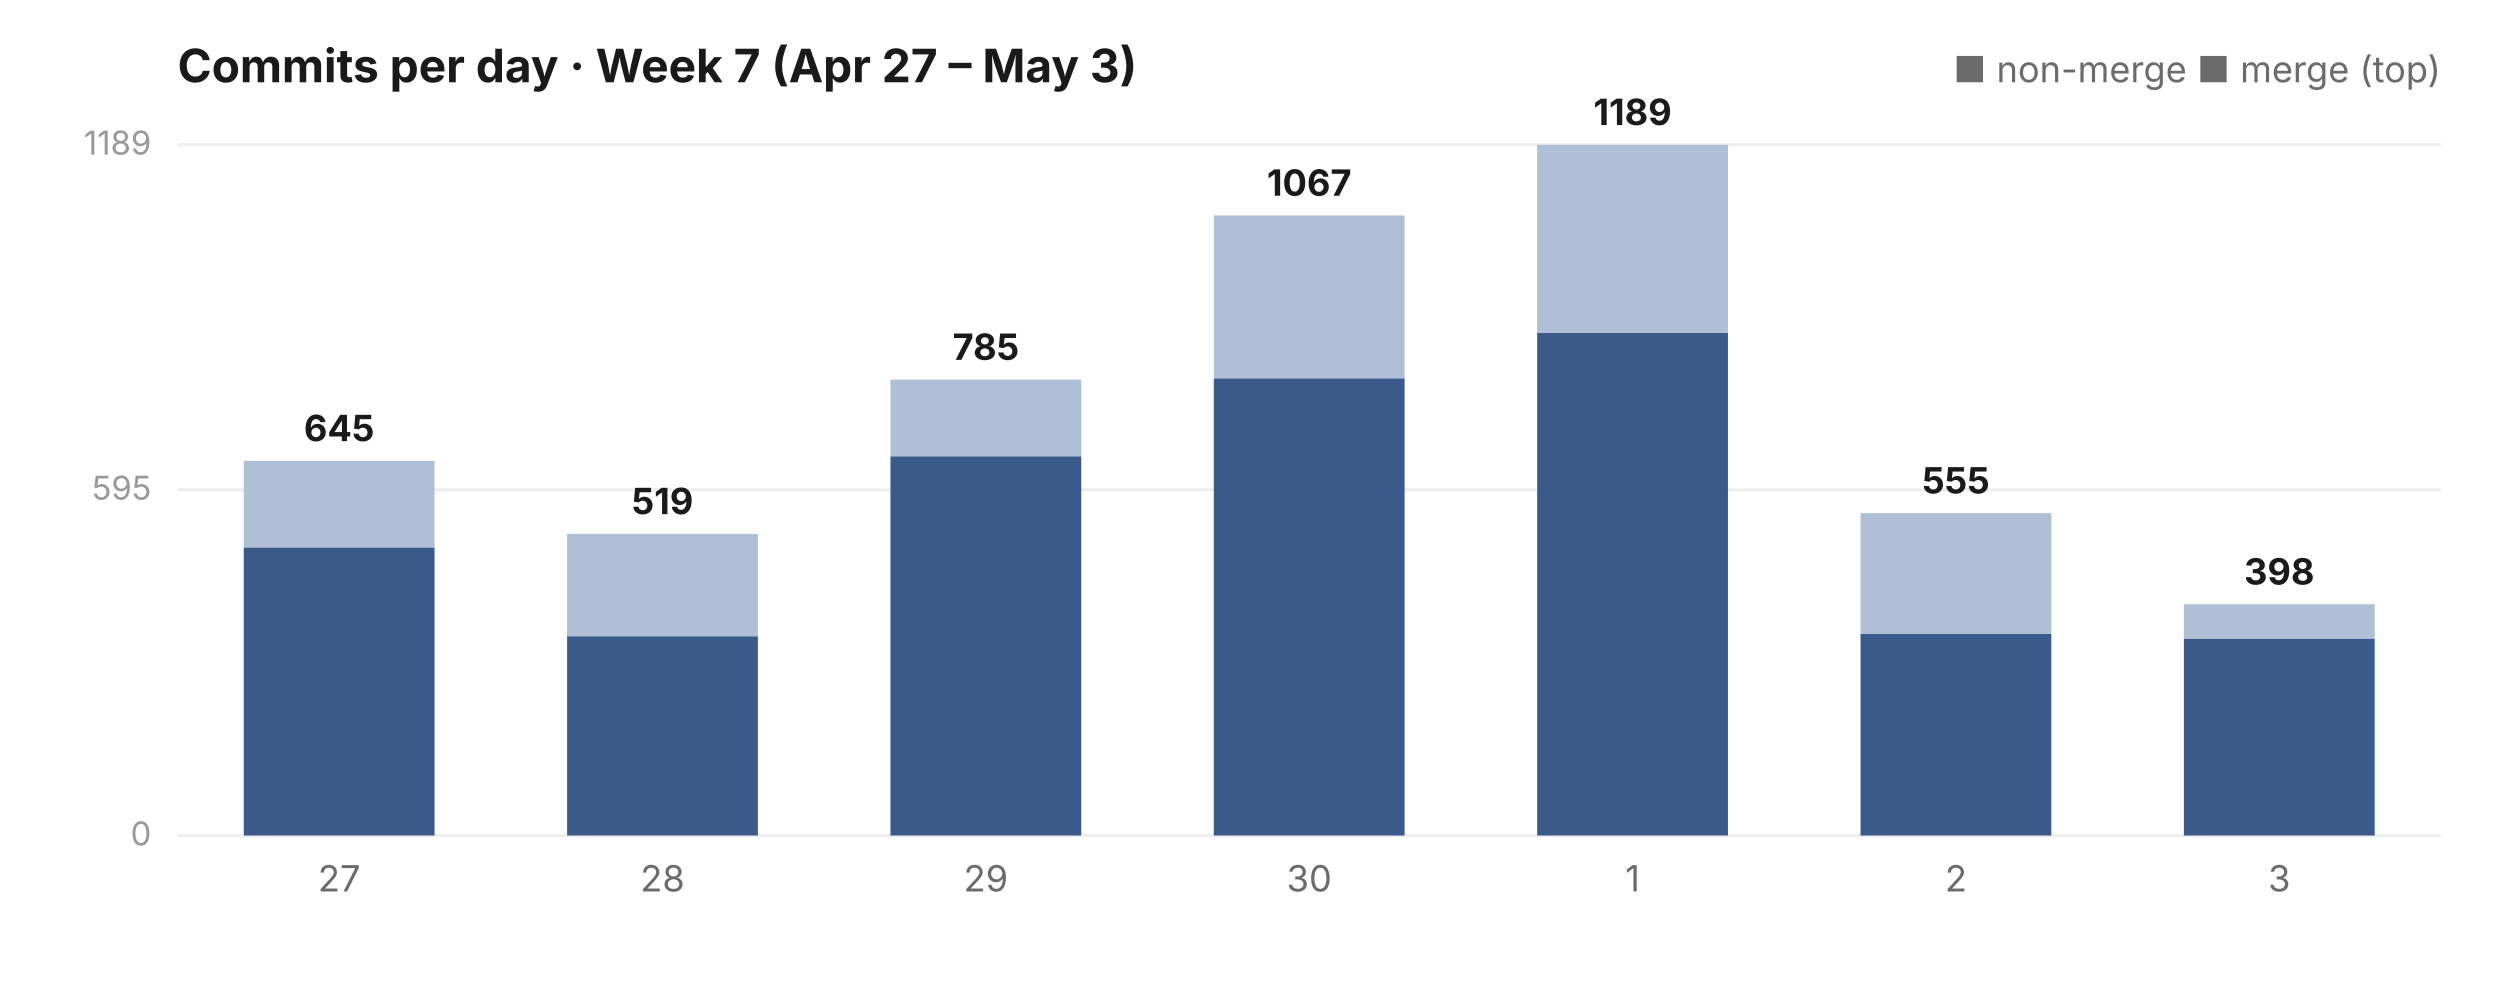
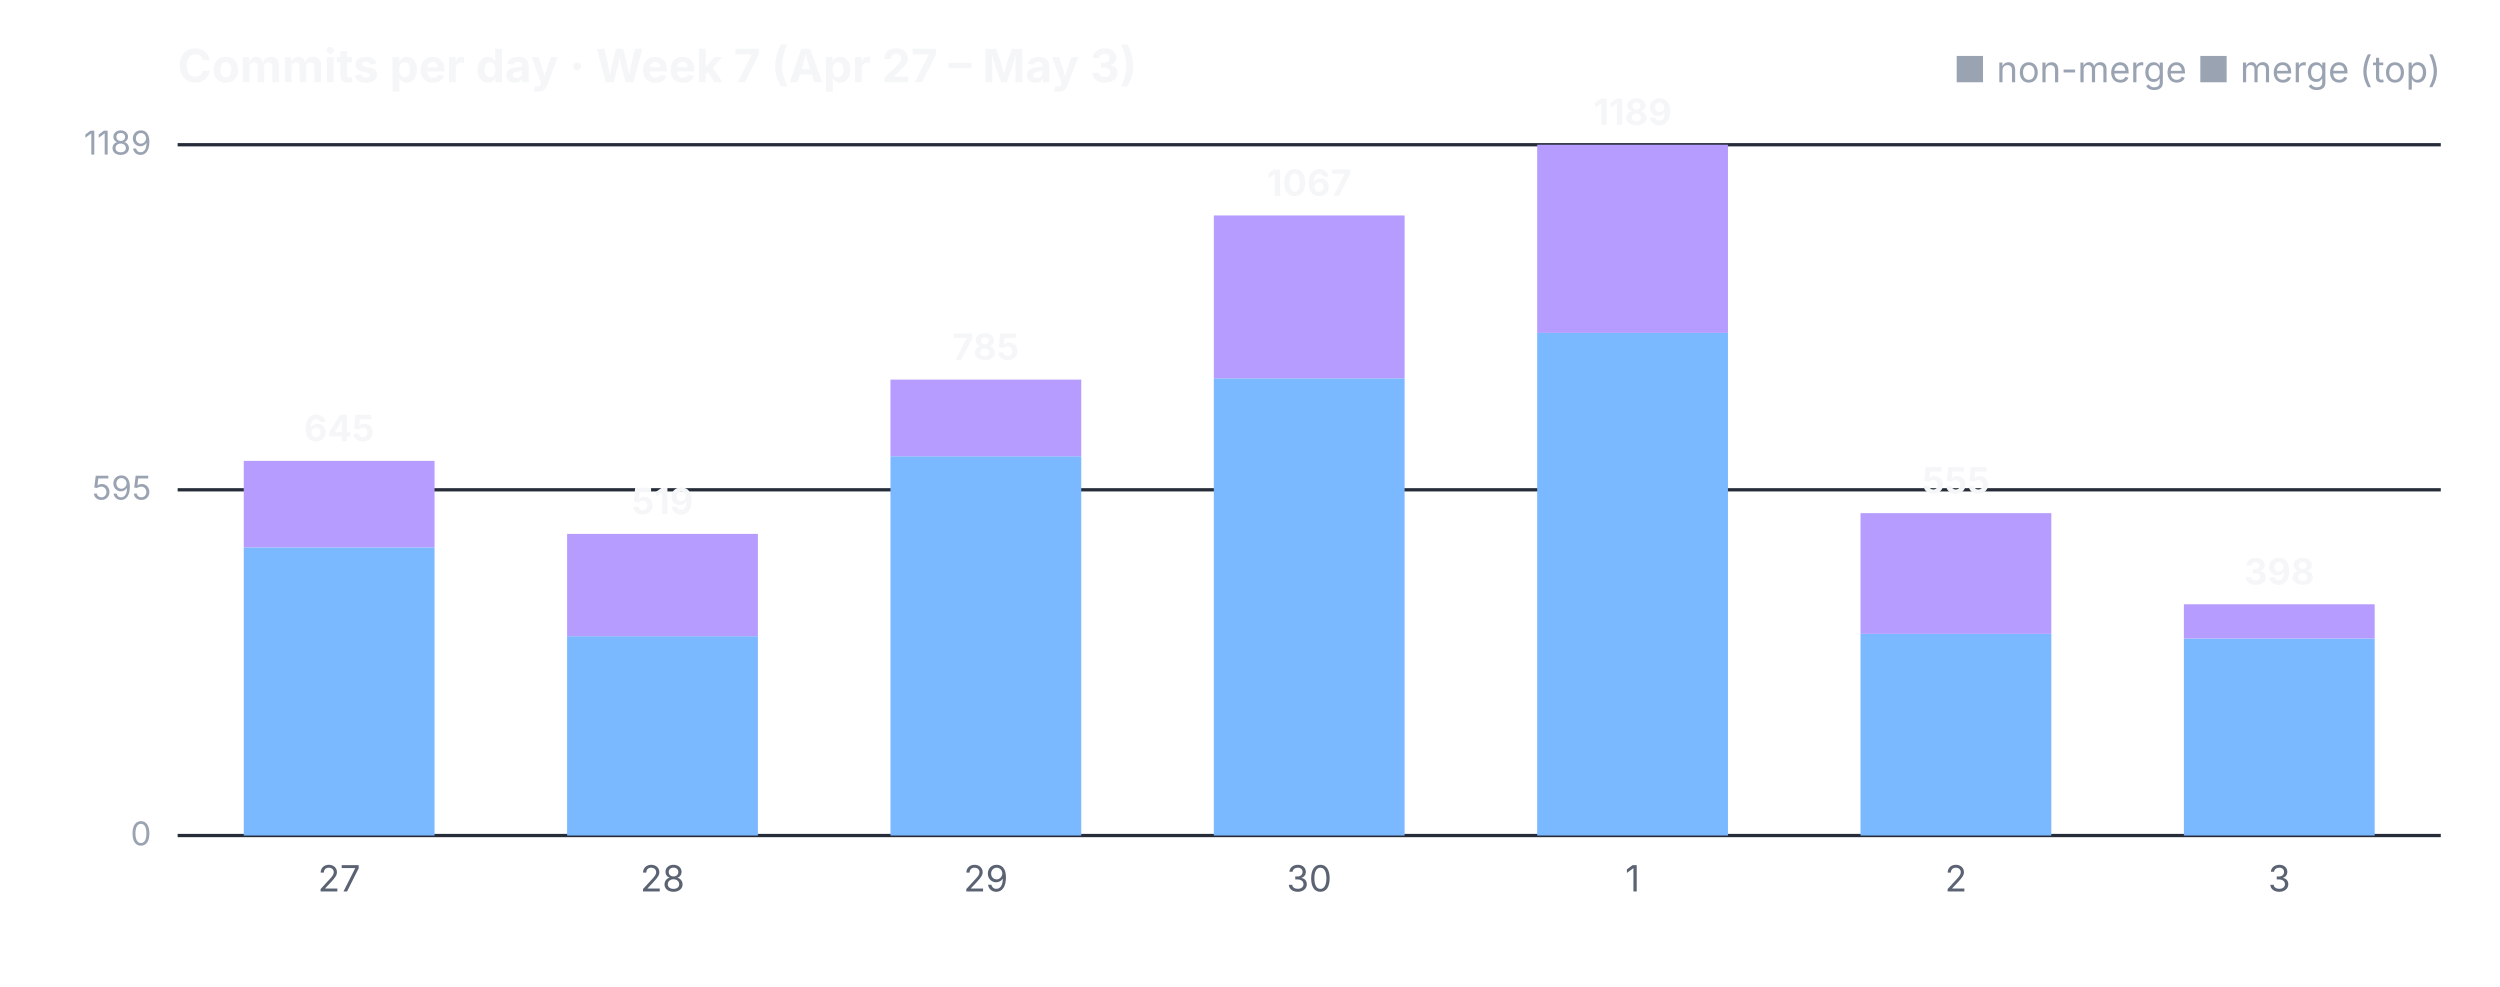
- <svg xmlns="http://www.w3.org/2000/svg" viewBox="0 0 760 300" width="760" height="300" style="max-width:100%;height:auto;font-family:-apple-system,Segoe UI,sans-serif;background:#fff;border:1px solid #e7e7e4;border-radius:8px">
-   <text x="54" y="25" font-size="14" font-weight="700" fill="#1a1a1a">Commits per day · Week 7 (Apr 27 – May 3)</text>
-   <text x="742" y="25" font-size="11" fill="#6b6b6b" text-anchor="end">■ non-merge ■ merge (top)</text>
-   <line x1="54" y1="254.0" x2="742" y2="254.0" stroke="#eee" />
-   <text x="46" y="257.0" font-size="10" fill="#999" text-anchor="end">0</text>
-   <line x1="54" y1="148.9" x2="742" y2="148.9" stroke="#eee" />
-   <text x="46" y="151.9" font-size="10" fill="#999" text-anchor="end">595</text>
-   <line x1="54" y1="44.0" x2="742" y2="44.0" stroke="#eee" />
-   <text x="46" y="47.0" font-size="10" fill="#999" text-anchor="end">1189</text>
-   <rect x="74.1" y="166.4" width="58.0" height="87.6" fill="#3a5a8c" />
-   <rect x="74.1" y="140.1" width="58.0" height="26.3" fill="#aebfd6" />
-   <text x="103.1" y="271.0" font-size="11" fill="#6b6b6b" text-anchor="middle">27</text>
-   <text x="103.1" y="134.1" font-size="11" fill="#1a1a1a" text-anchor="middle" font-weight="700">645</text>
-   <rect x="172.4" y="193.4" width="58.0" height="60.6" fill="#3a5a8c" />
-   <rect x="172.4" y="162.3" width="58.0" height="31.1" fill="#aebfd6" />
-   <text x="201.4" y="271.0" font-size="11" fill="#6b6b6b" text-anchor="middle">28</text>
-   <text x="201.4" y="156.3" font-size="11" fill="#1a1a1a" text-anchor="middle" font-weight="700">519</text>
-   <rect x="270.7" y="138.7" width="58.0" height="115.3" fill="#3a5a8c" />
-   <rect x="270.7" y="115.4" width="58.0" height="23.3" fill="#aebfd6" />
-   <text x="299.7" y="271.0" font-size="11" fill="#6b6b6b" text-anchor="middle">29</text>
-   <text x="299.7" y="109.4" font-size="11" fill="#1a1a1a" text-anchor="middle" font-weight="700">785</text>
-   <rect x="369.0" y="115.0" width="58.0" height="139.0" fill="#3a5a8c" />
-   <rect x="369.0" y="65.5" width="58.0" height="49.5" fill="#aebfd6" />
-   <text x="398.0" y="271.0" font-size="11" fill="#6b6b6b" text-anchor="middle">30</text>
-   <text x="398.0" y="59.5" font-size="11" fill="#1a1a1a" text-anchor="middle" font-weight="700">1067</text>
-   <rect x="467.3" y="101.2" width="58.0" height="152.8" fill="#3a5a8c" />
-   <rect x="467.3" y="44.0" width="58.0" height="57.2" fill="#aebfd6" />
-   <text x="496.3" y="271.0" font-size="11" fill="#6b6b6b" text-anchor="middle">1</text>
-   <text x="496.3" y="38.0" font-size="11" fill="#1a1a1a" text-anchor="middle" font-weight="700">1189</text>
-   <rect x="565.6" y="192.7" width="58.0" height="61.3" fill="#3a5a8c" />
-   <rect x="565.6" y="156.0" width="58.0" height="36.7" fill="#aebfd6" />
-   <text x="594.6" y="271.0" font-size="11" fill="#6b6b6b" text-anchor="middle">2</text>
-   <text x="594.6" y="150.0" font-size="11" fill="#1a1a1a" text-anchor="middle" font-weight="700">555</text>
-   <rect x="663.9" y="194.1" width="58.0" height="59.9" fill="#3a5a8c" />
-   <rect x="663.9" y="183.7" width="58.0" height="10.4" fill="#aebfd6" />
-   <text x="692.9" y="271.0" font-size="11" fill="#6b6b6b" text-anchor="middle">3</text>
-   <text x="692.9" y="177.7" font-size="11" fill="#1a1a1a" text-anchor="middle" font-weight="700">398</text>
+ <svg xmlns="http://www.w3.org/2000/svg" viewBox="0 0 760 300" width="760" height="300" style="max-width:100%;height:auto;font-family:-apple-system,Segoe UI,sans-serif;background:#101319;border:1px solid #36404f;border-radius:8px">
+   <text x="54" y="25" font-size="14" font-weight="700" fill="#f5f6f8">Commits per day · Week 7 (Apr 27 – May 3)</text>
+   <text x="742" y="25" font-size="11" fill="#9aa3b2" text-anchor="end">■ non-merge ■ merge (top)</text>
+   <line x1="54" y1="254.0" x2="742" y2="254.0" stroke="#262d39" />
+   <text x="46" y="257.0" font-size="10" fill="#9aa3b2" text-anchor="end">0</text>
+   <line x1="54" y1="148.9" x2="742" y2="148.9" stroke="#262d39" />
+   <text x="46" y="151.9" font-size="10" fill="#9aa3b2" text-anchor="end">595</text>
+   <line x1="54" y1="44.0" x2="742" y2="44.0" stroke="#262d39" />
+   <text x="46" y="47.0" font-size="10" fill="#9aa3b2" text-anchor="end">1189</text>
+   <rect x="74.1" y="166.4" width="58.0" height="87.6" fill="#7ab8ff" />
+   <rect x="74.1" y="140.1" width="58.0" height="26.3" fill="#b69cff" />
+   <text x="103.1" y="271.0" font-size="11" fill="#5b6373" text-anchor="middle">27</text>
+   <text x="103.1" y="134.1" font-size="11" fill="#f5f6f8" text-anchor="middle" font-weight="700">645</text>
+   <rect x="172.4" y="193.4" width="58.0" height="60.6" fill="#7ab8ff" />
+   <rect x="172.4" y="162.3" width="58.0" height="31.1" fill="#b69cff" />
+   <text x="201.4" y="271.0" font-size="11" fill="#5b6373" text-anchor="middle">28</text>
+   <text x="201.4" y="156.3" font-size="11" fill="#f5f6f8" text-anchor="middle" font-weight="700">519</text>
+   <rect x="270.7" y="138.7" width="58.0" height="115.3" fill="#7ab8ff" />
+   <rect x="270.7" y="115.4" width="58.0" height="23.3" fill="#b69cff" />
+   <text x="299.7" y="271.0" font-size="11" fill="#5b6373" text-anchor="middle">29</text>
+   <text x="299.7" y="109.4" font-size="11" fill="#f5f6f8" text-anchor="middle" font-weight="700">785</text>
+   <rect x="369.0" y="115.0" width="58.0" height="139.0" fill="#7ab8ff" />
+   <rect x="369.0" y="65.5" width="58.0" height="49.5" fill="#b69cff" />
+   <text x="398.0" y="271.0" font-size="11" fill="#5b6373" text-anchor="middle">30</text>
+   <text x="398.0" y="59.5" font-size="11" fill="#f5f6f8" text-anchor="middle" font-weight="700">1067</text>
+   <rect x="467.3" y="101.2" width="58.0" height="152.8" fill="#7ab8ff" />
+   <rect x="467.3" y="44.0" width="58.0" height="57.2" fill="#b69cff" />
+   <text x="496.3" y="271.0" font-size="11" fill="#5b6373" text-anchor="middle">1</text>
+   <text x="496.3" y="38.0" font-size="11" fill="#f5f6f8" text-anchor="middle" font-weight="700">1189</text>
+   <rect x="565.6" y="192.7" width="58.0" height="61.3" fill="#7ab8ff" />
+   <rect x="565.6" y="156.0" width="58.0" height="36.7" fill="#b69cff" />
+   <text x="594.6" y="271.0" font-size="11" fill="#5b6373" text-anchor="middle">2</text>
+   <text x="594.6" y="150.0" font-size="11" fill="#f5f6f8" text-anchor="middle" font-weight="700">555</text>
+   <rect x="663.9" y="194.1" width="58.0" height="59.9" fill="#7ab8ff" />
+   <rect x="663.9" y="183.7" width="58.0" height="10.4" fill="#b69cff" />
+   <text x="692.9" y="271.0" font-size="11" fill="#5b6373" text-anchor="middle">3</text>
+   <text x="692.9" y="177.7" font-size="11" fill="#f5f6f8" text-anchor="middle" font-weight="700">398</text>
</svg>
